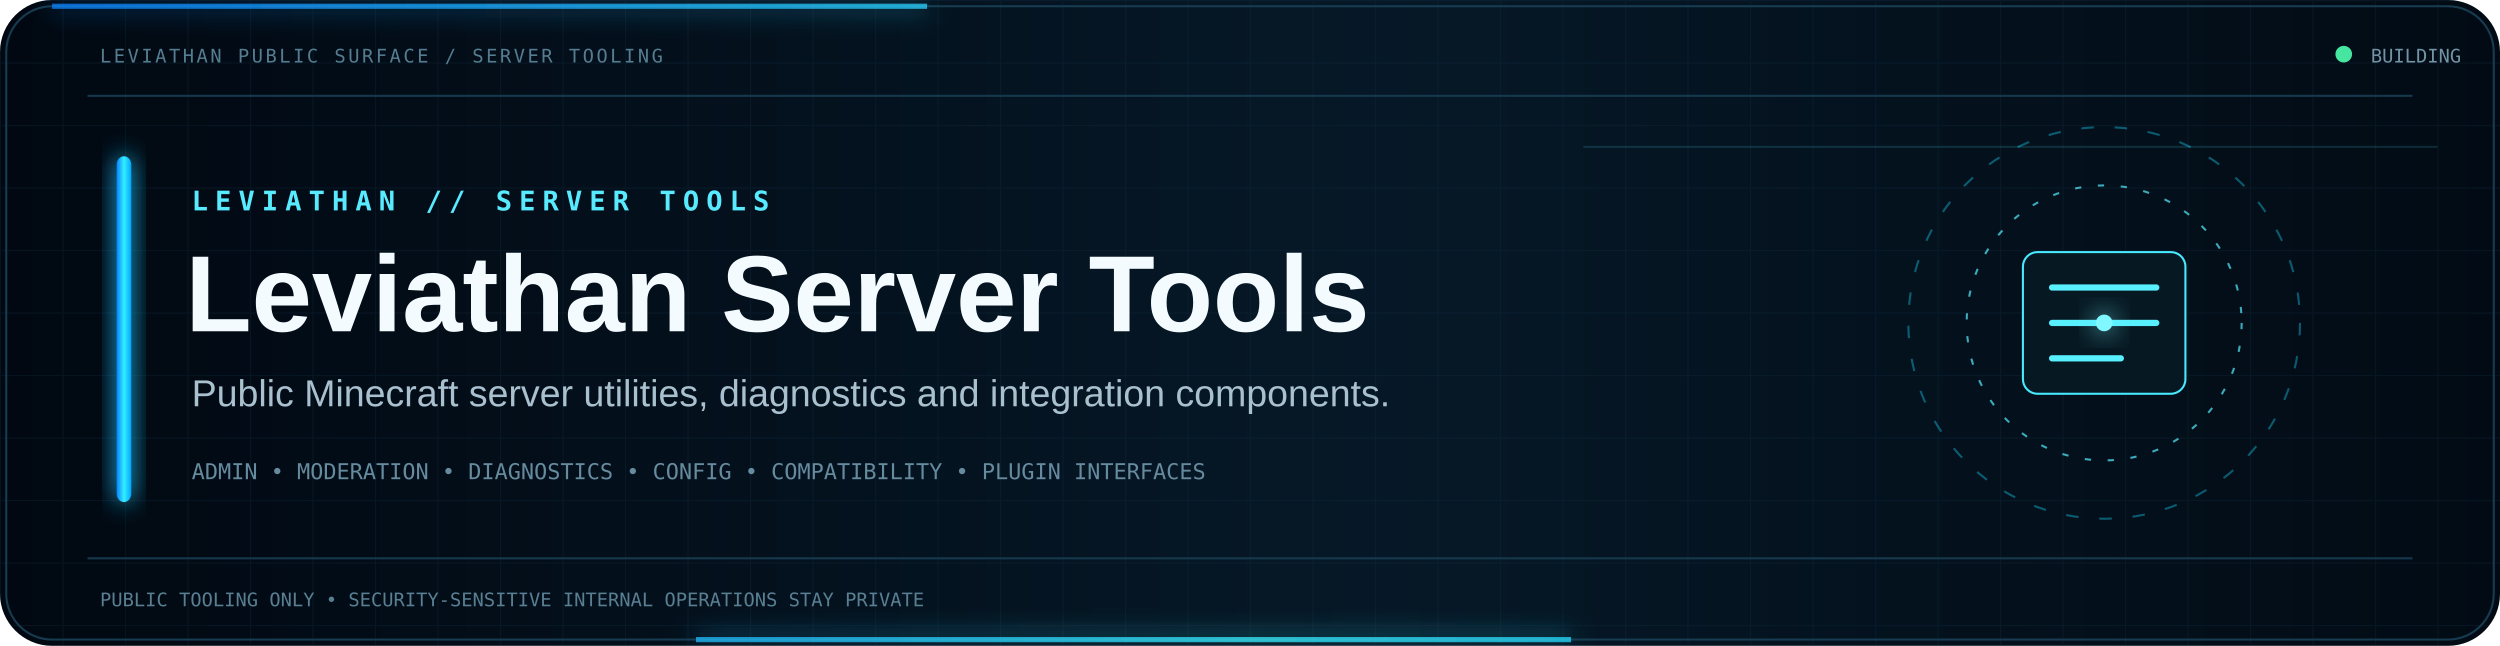
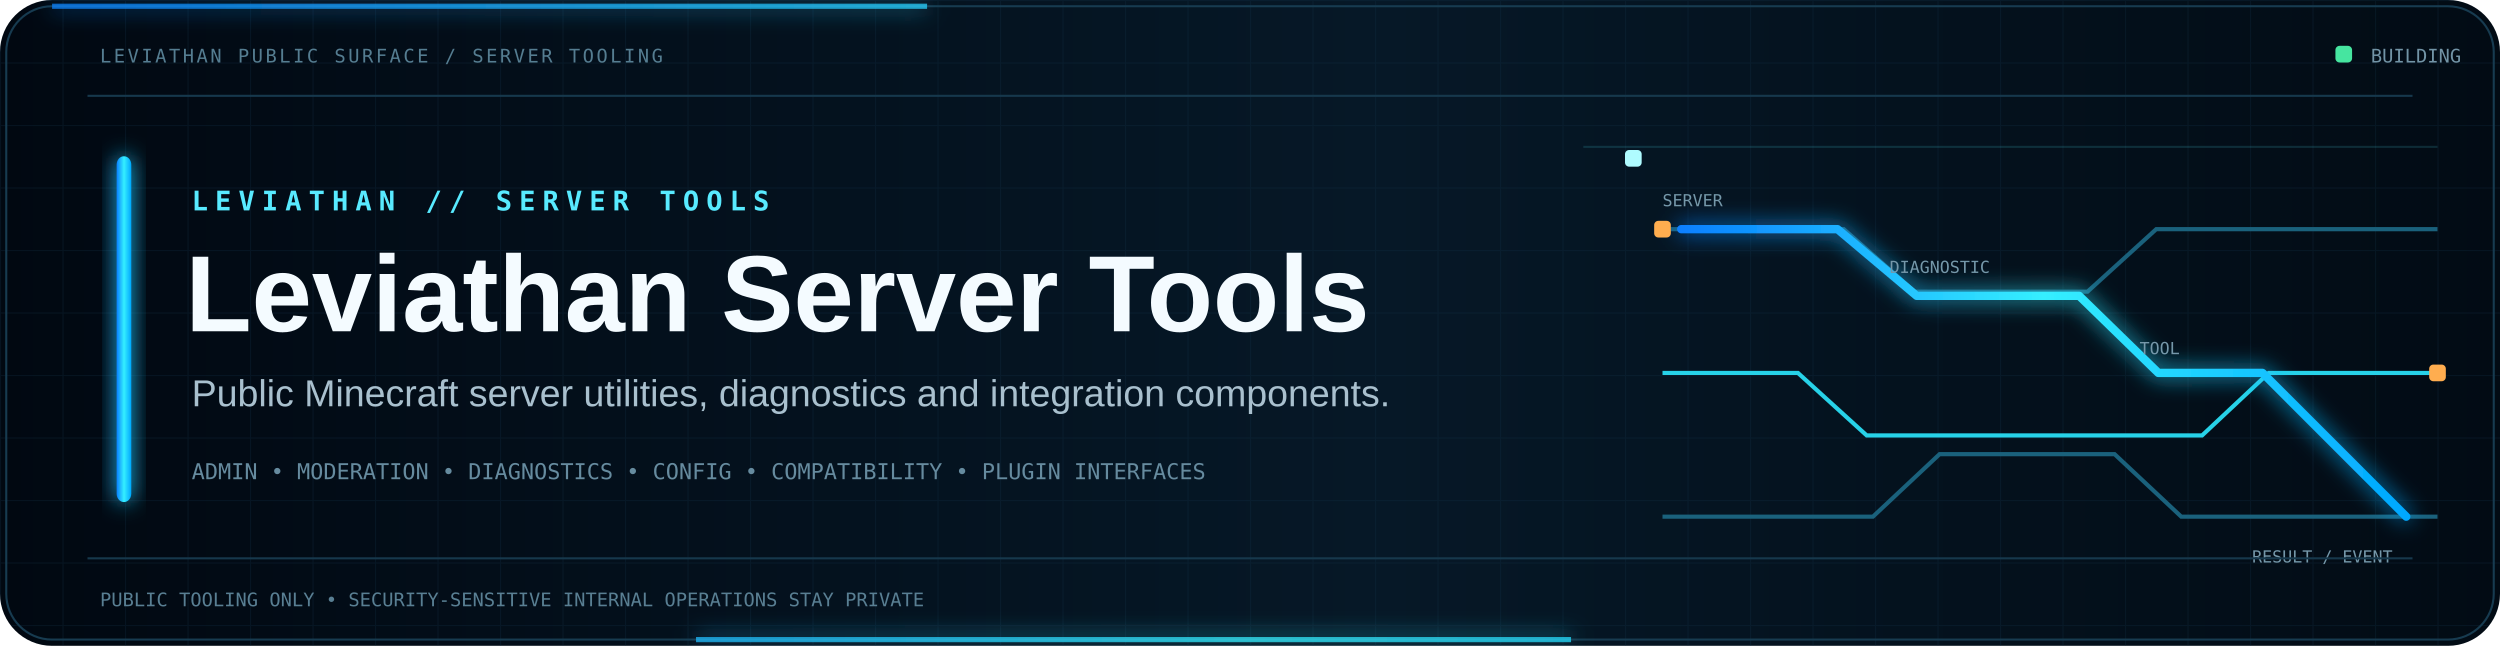
<svg xmlns="http://www.w3.org/2000/svg" width="1200" height="310" viewBox="0 0 1200 310">
  <defs>
    <linearGradient id="b" x1="0" x2="1">
      <stop stop-color="#010811" />
      <stop offset=".55" stop-color="#061827" />
      <stop offset="1" stop-color="#020b14" />
    </linearGradient>
    <linearGradient id="c" x1="0" x2="1">
      <stop stop-color="#087fff" />
      <stop offset=".5" stop-color="#35efff" />
      <stop offset="1" stop-color="#00a7ff" />
    </linearGradient>
    <filter id="g" x="-100%" y="-100%" width="300%" height="300%">
-       <feGaussianBlur stdDeviation="6" result="x" />
+       <feGaussianBlur stdDeviation="5" result="x" />
      <feMerge>
        <feMergeNode in="x" />
        <feMergeNode in="SourceGraphic" />
      </feMerge>
    </filter>
    <pattern id="p" width="30" height="30" patternUnits="userSpaceOnUse">
      <path d="M30 0H0V30" fill="none" stroke="#12344b" opacity=".25" />
    </pattern>
  </defs>
  <rect width="1200" height="310" rx="25" fill="url(#b)" />
  <rect width="1200" height="310" rx="25" fill="url(#p)" />
  <rect x="3" y="3" width="1194" height="304" rx="22" fill="none" stroke="#173b50" />
  <rect x="3" y="3" width="1194" height="304" rx="22" fill="none" stroke="url(#c)" stroke-width="2.5" stroke-dasharray="420 1480" filter="url(#g)" opacity=".75">
    <animate attributeName="stroke-dashoffset" values="0;-1900" dur="9s" repeatCount="indefinite" />
  </rect>
  <text x="48" y="30" fill="#557d91" font-family="ui-monospace,Consolas,monospace" font-size="9" letter-spacing="1.2">LEVIATHAN PUBLIC SURFACE / SERVER TOOLING</text>
-   <circle cx="1125" cy="26" r="4" fill="#46e5a0">
+   <rect x="1121" y="22" width="8" height="8" rx="2" fill="#46e5a0">
    <animate attributeName="opacity" values=".3;1;.3" dur="1.5s" repeatCount="indefinite" />
-   </circle>
+   </rect>
  <text x="1138" y="30" fill="#7294a6" font-family="ui-monospace,Consolas,monospace" font-size="9">BUILDING</text>
  <line x1="42" y1="46" x2="1158" y2="46" stroke="#16384c" />
  <rect x="56" y="75" width="7" height="166" rx="4" fill="url(#c)" filter="url(#g)" />
  <text x="92" y="101" fill="#58eaff" font-family="ui-monospace,Consolas,monospace" font-size="13" font-weight="700" letter-spacing="3.4">LEVIATHAN // SERVER TOOLS</text>
  <text x="89" y="159" fill="#f4fbff" font-family="Segoe UI,Arial,sans-serif" font-size="52" font-weight="800">Leviathan Server Tools</text>
  <text x="92" y="195" fill="#a9c0ce" font-family="Segoe UI,Arial,sans-serif" font-size="18">Public Minecraft server utilities, diagnostics and integration components.</text>
  <text x="92" y="230" fill="#668b9f" font-family="ui-monospace,Consolas,monospace" font-size="10.5">ADMIN • MODERATION • DIAGNOSTICS • CONFIG • COMPATIBILITY • PLUGIN INTERFACES</text>
-   <g transform="translate(1010 155)">
-     <circle r="94" fill="none" stroke="#13b8da" stroke-dasharray="6 10" opacity=".45">
-       <animateTransform attributeName="transform" type="rotate" from="0" to="360" dur="20s" repeatCount="indefinite" />
-     </circle>
-     <circle r="66" fill="none" stroke="#54edff" stroke-dasharray="3 8" opacity=".7">
-       <animateTransform attributeName="transform" type="rotate" from="360" to="0" dur="12s" repeatCount="indefinite" />
-     </circle>
-     <rect x="-39" y="-34" width="78" height="68" rx="7" fill="#061923" stroke="#48eaff" />
-     <path d="M-25 -17H25M-25 0H25M-25 17H8" stroke="#58efff" stroke-width="3" stroke-linecap="round" />
-     <circle r="4" fill="#81f7ff" filter="url(#g)">
-       <animateMotion dur="4.2s" repeatCount="indefinite" path="M-65 -65 A92 92 0 1 1 -66 -64" />
-     </circle>
+   <g transform="translate(780 72)" font-family="ui-monospace,Consolas,monospace" font-size="8">
+     <path d="M18 38 H105 L139 68 H222 L255 38 H390" fill="none" stroke="#1a617c" stroke-width="2" />
+     <path d="M18 107 H83 L116 137 H277 L309 107 H390" fill="none" stroke="#27d2e8" stroke-width="2" />
+     <path d="M18 176 H119 L151 146 H235 L267 176 H390" fill="none" stroke="#1a617c" stroke-width="2" />
+     <path id="ops" d="M27 38 H102 L140 70 H218 L256 107 H306 L375 176" fill="none" stroke="url(#c)" stroke-width="4" stroke-linecap="round" stroke-linejoin="round" filter="url(#g)" />
+     <rect width="8" height="8" rx="2" fill="#affbff">
+       <animateMotion dur="4.3s" repeatCount="indefinite">
+         <mpath href="#ops" />
+       </animateMotion>
+     </rect>
+     <text x="18" y="27" fill="#7598aa">SERVER</text>
+     <text x="127" y="59" fill="#7598aa">DIAGNOSTIC</text>
+     <text x="247" y="98" fill="#7598aa">TOOL</text>
+     <text x="301" y="198" fill="#7598aa">RESULT / EVENT</text>
+     <g fill="#ffad4f">
+       <rect x="14" y="34" width="8" height="8" rx="2" />
+       <rect x="386" y="103" width="8" height="8" rx="2" />
+     </g>
  </g>
  <rect x="760" y="70" width="410" height="1" fill="#4eeeff" opacity=".14">
    <animate attributeName="y" values="70;254;70" dur="6.5s" repeatCount="indefinite" />
  </rect>
  <line x1="42" y1="268" x2="1158" y2="268" stroke="#16384c" />
  <text x="48" y="291" fill="#597f93" font-family="ui-monospace,Consolas,monospace" font-size="9">PUBLIC TOOLING ONLY • SECURITY-SENSITIVE INTERNAL OPERATIONS STAY PRIVATE</text>
</svg>
